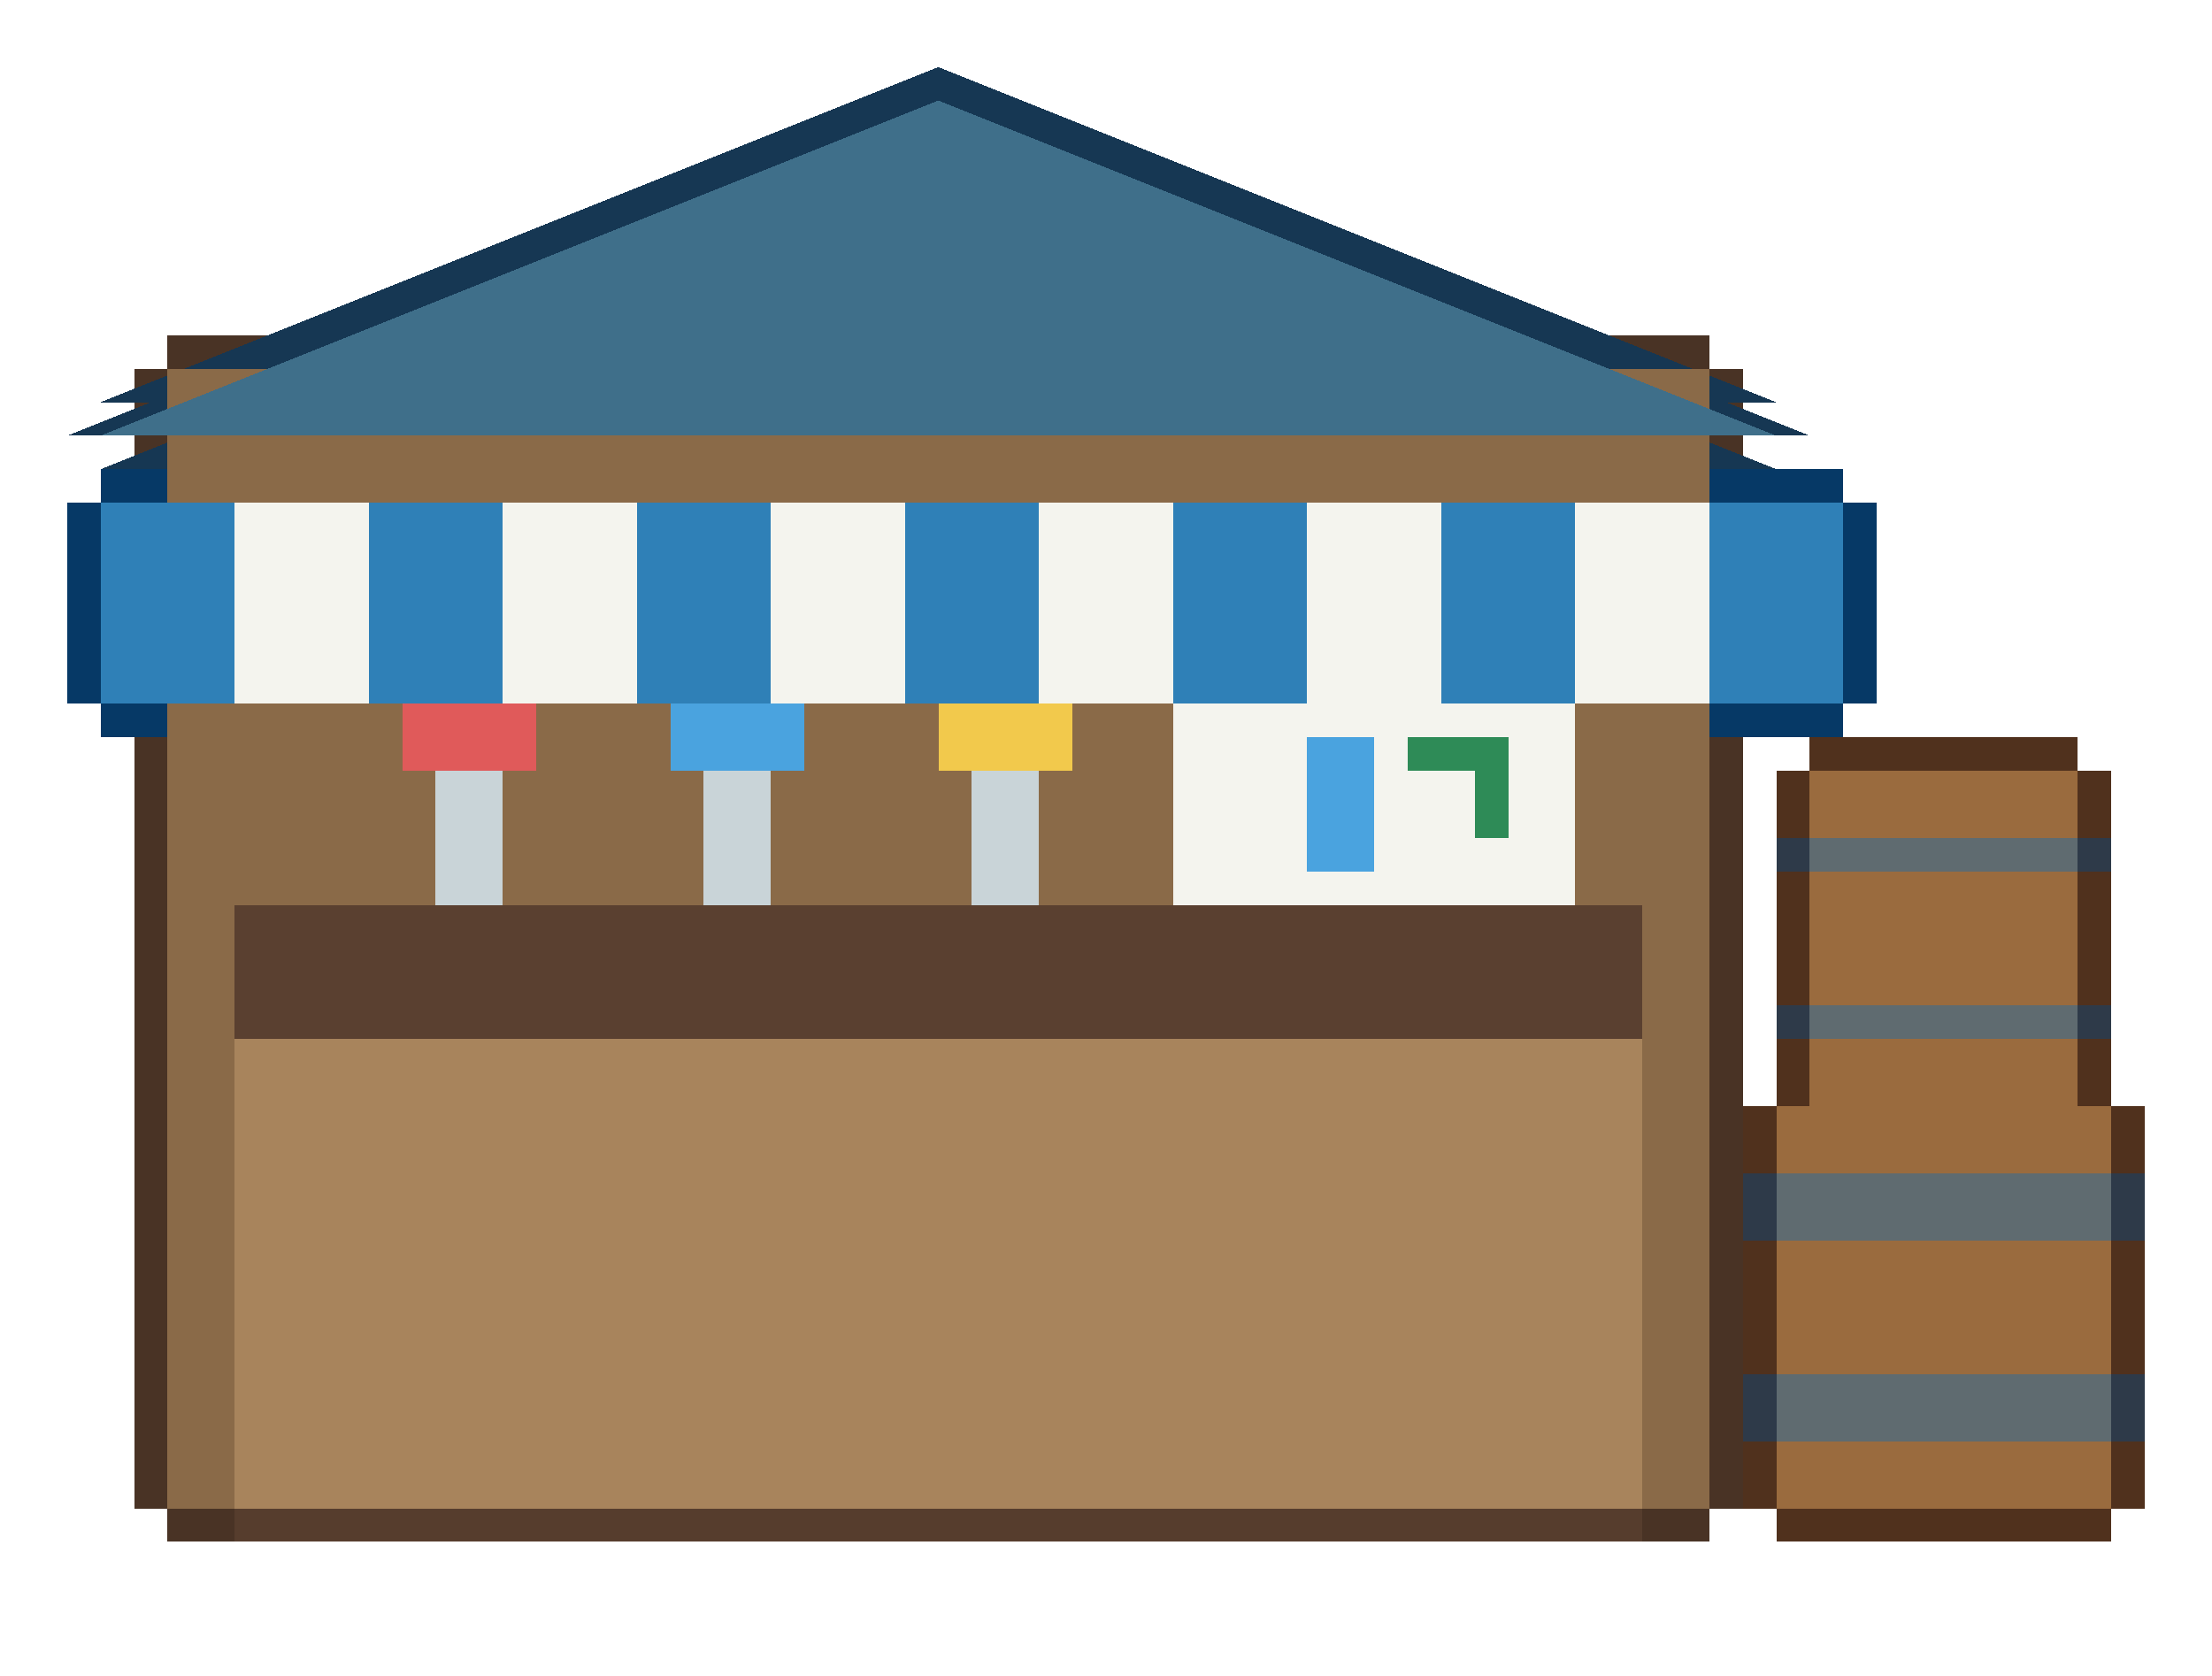
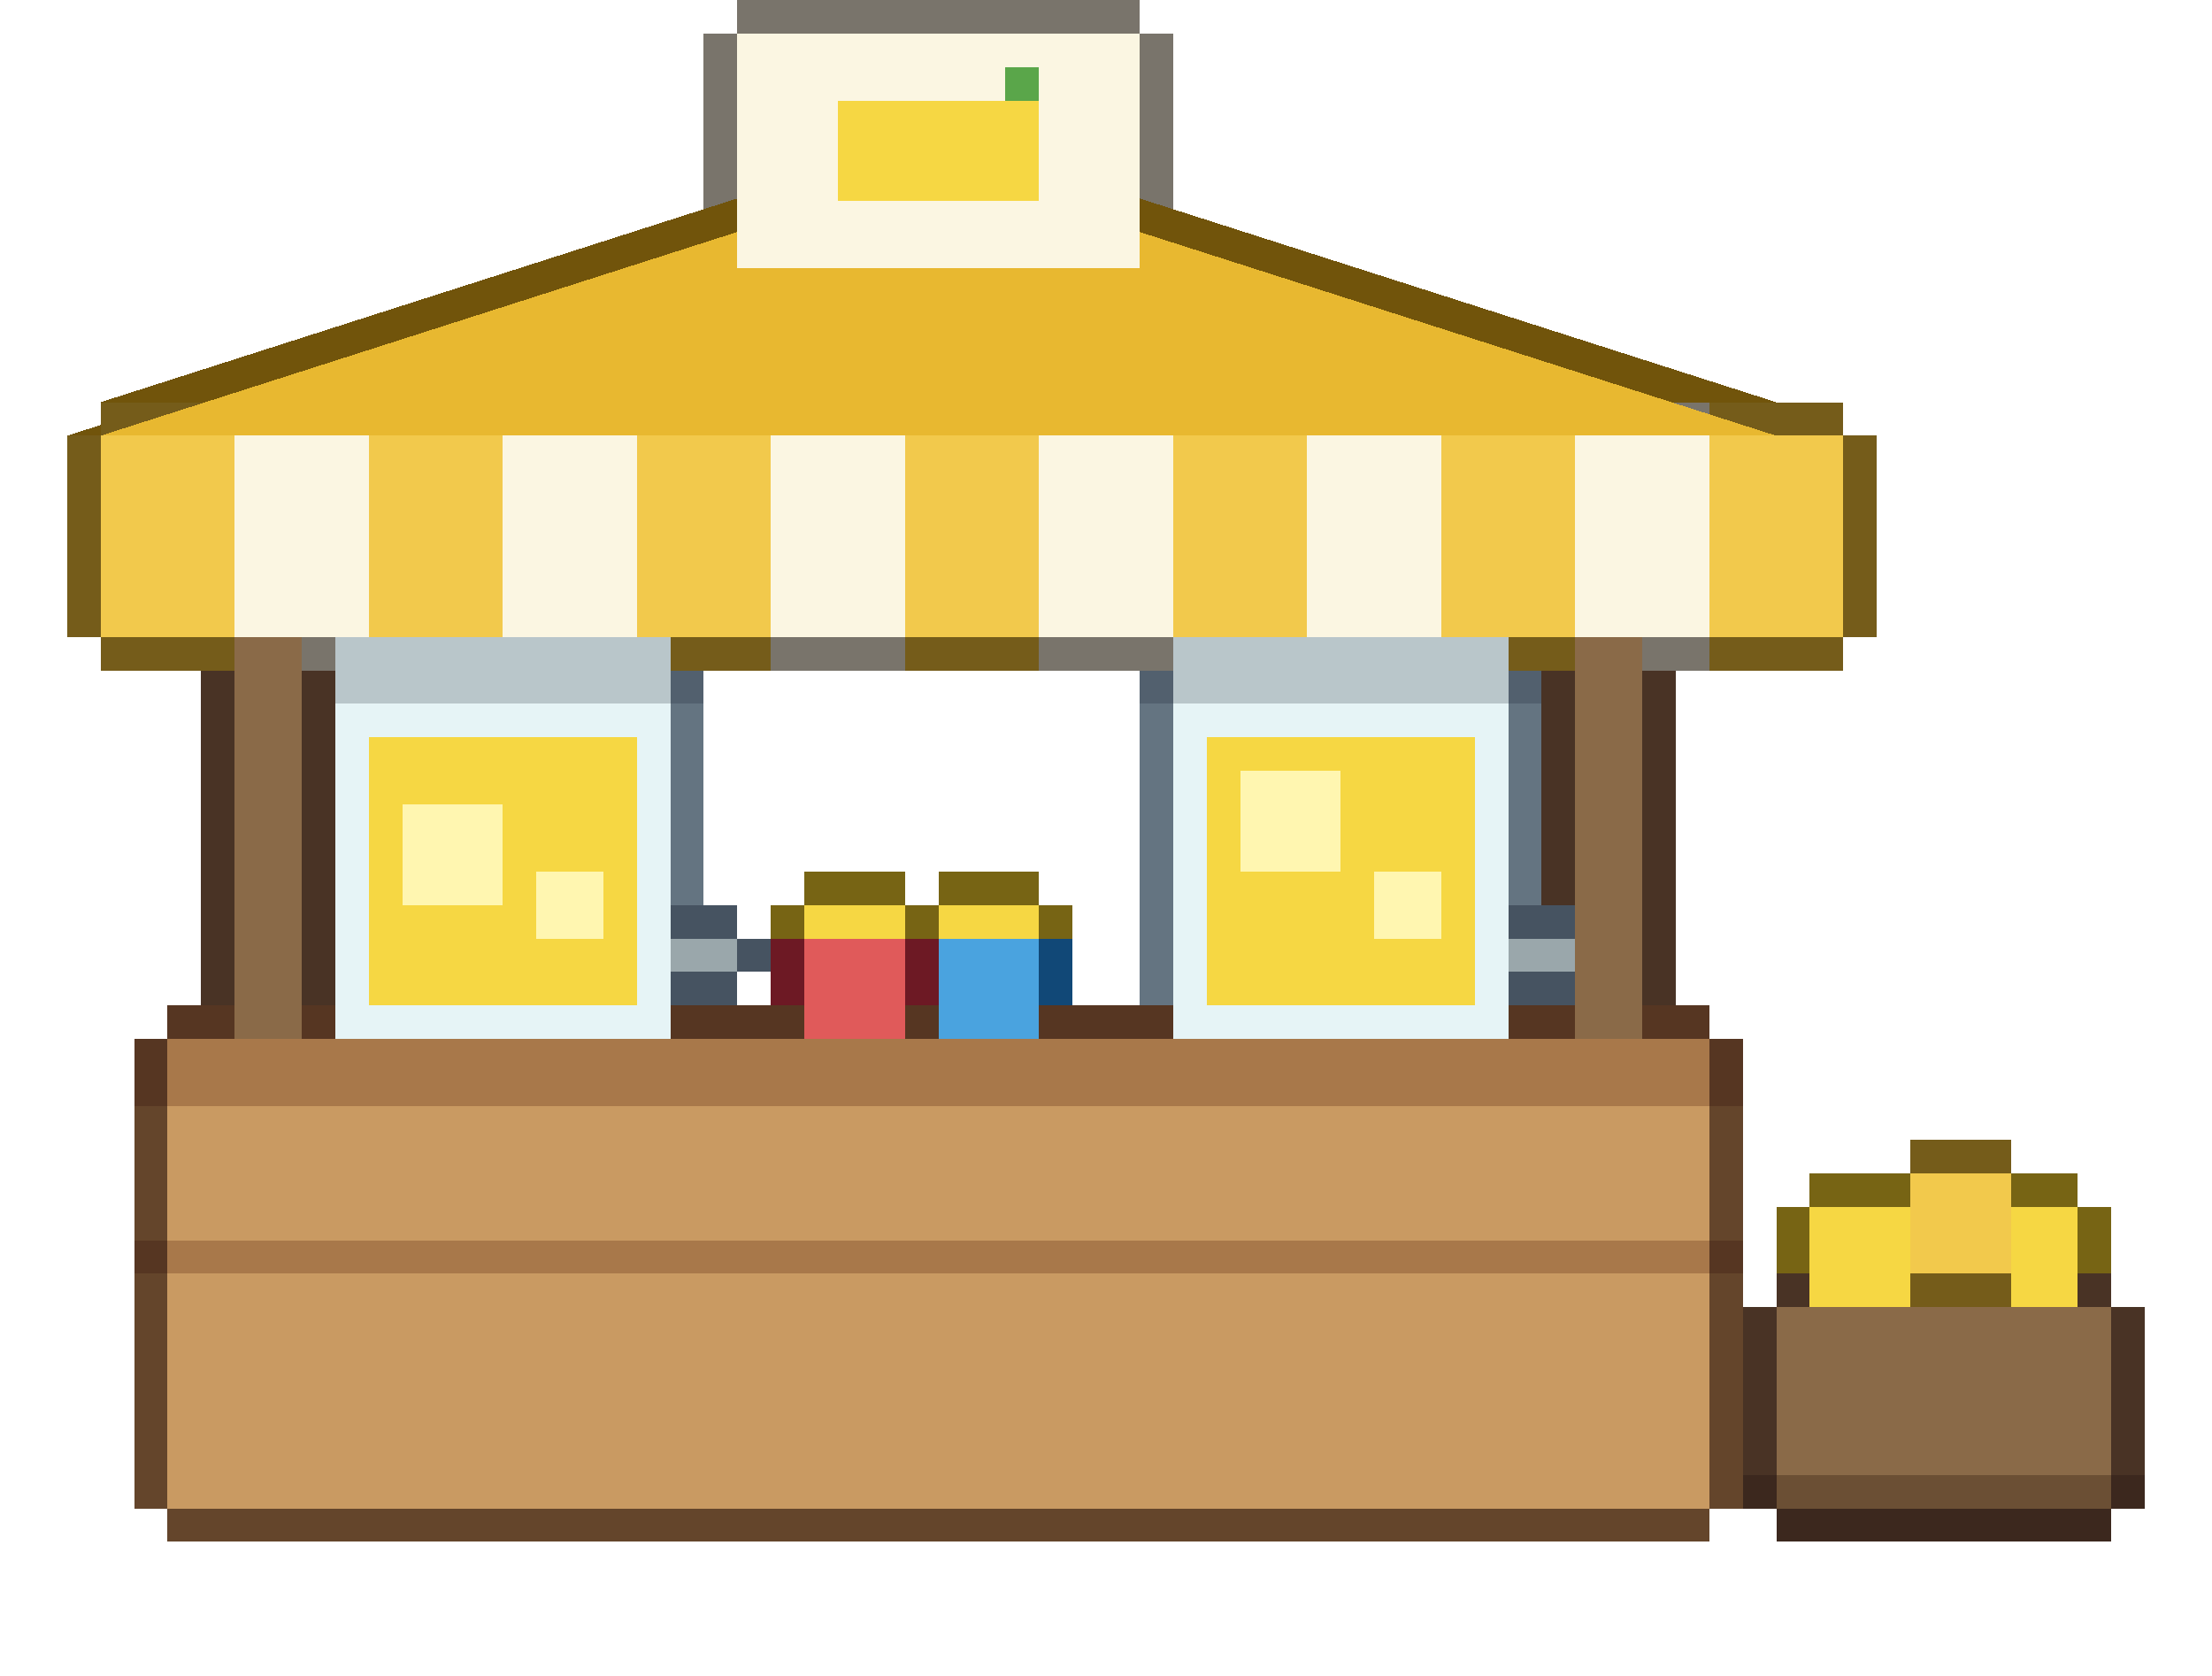
<svg xmlns="http://www.w3.org/2000/svg" width="66" height="50" viewBox="-1 -1 66 50" shape-rendering="crispEdges">
  <g id="outline">
    <g transform="translate(-1 0)">
-       <g id="art">
-         <rect x="4" y="10" width="46" height="34" fill="#493325" />
-         <polygon points="2,12 27,2 52,12" fill="#163753" />
-         <rect x="2" y="14" width="4" height="6" fill="#063966" />
-         <rect x="6" y="14" width="4" height="6" fill="#767673" />
-         <rect x="10" y="14" width="4" height="6" fill="#063966" />
-         <rect x="14" y="14" width="4" height="6" fill="#767673" />
-         <rect x="18" y="14" width="4" height="6" fill="#063966" />
-         <rect x="22" y="14" width="4" height="6" fill="#767673" />
-         <rect x="26" y="14" width="4" height="6" fill="#063966" />
-         <rect x="30" y="14" width="4" height="6" fill="#767673" />
-         <rect x="34" y="14" width="4" height="6" fill="#063966" />
-         <rect x="38" y="14" width="4" height="6" fill="#767673" />
-         <rect x="42" y="14" width="4" height="6" fill="#063966" />
-         <rect x="46" y="14" width="4" height="6" fill="#767673" />
-         <rect x="50" y="14" width="4" height="6" fill="#063966" />
-         <rect x="6" y="26" width="42" height="4" fill="#35211f" />
-         <rect x="6" y="30" width="42" height="14" fill="#563d2d" />
-         <rect x="12" y="20" width="2" height="6" fill="#596674" />
-         <rect x="20" y="20" width="2" height="6" fill="#596674" />
-         <rect x="28" y="20" width="2" height="6" fill="#596674" />
-         <rect x="11" y="20" width="4" height="2" fill="#6d1924" />
-         <rect x="19" y="20" width="4" height="2" fill="#114877" />
-         <rect x="27" y="20" width="4" height="2" fill="#755c1a" />
-         <rect x="34" y="20" width="12" height="6" fill="#767673" />
-         <rect x="38" y="21" width="2" height="4" fill="#114877" />
-         <rect x="41" y="21" width="3" height="1" fill="#0b4a31" />
-         <rect x="43" y="22" width="1" height="2" fill="#0b4a31" />
-         <rect x="52" y="32" width="10" height="12" fill="#50311d" />
-         <rect x="52" y="34" width="10" height="2" fill="#2e3a49" />
-         <rect x="52" y="40" width="10" height="2" fill="#2e3a49" />
-         <rect x="53" y="22" width="8" height="10" fill="#50311d" />
-         <rect x="53" y="24" width="8" height="1" fill="#2e3a49" />
-         <rect x="53" y="29" width="8" height="1" fill="#2e3a49" />
-       </g>
+       <rect x="6" y="18" width="2" height="26" fill="#493325" />
+       <rect x="46" y="18" width="2" height="26" fill="#493325" />
+       <polygon points="2,12 27,4 52,12" fill="#71540b" />
+       <rect x="2" y="12" width="4" height="6" fill="#755c1a" />
+       <rect x="6" y="12" width="4" height="6" fill="#79746b" />
+       <rect x="10" y="12" width="4" height="6" fill="#755c1a" />
+       <rect x="14" y="12" width="4" height="6" fill="#79746b" />
+       <rect x="18" y="12" width="4" height="6" fill="#755c1a" />
+       <rect x="22" y="12" width="4" height="6" fill="#79746b" />
+       <rect x="26" y="12" width="4" height="6" fill="#755c1a" />
+       <rect x="30" y="12" width="4" height="6" fill="#79746b" />
+       <rect x="34" y="12" width="4" height="6" fill="#755c1a" />
+       <rect x="38" y="12" width="4" height="6" fill="#79746b" />
+       <rect x="42" y="12" width="4" height="6" fill="#755c1a" />
+       <rect x="46" y="12" width="4" height="6" fill="#79746b" />
+       <rect x="50" y="12" width="4" height="6" fill="#755c1a" />
+       <rect x="21" y="0" width="12" height="7" fill="#79746b" />
+       <rect x="24" y="2" width="6" height="3" fill="#776414" />
+       <rect x="29" y="1" width="1" height="1" fill="#235522" />
+       <rect x="4" y="30" width="46" height="14" fill="#64452b" />
+       <rect x="4" y="30" width="46" height="2" fill="#563622" />
+       <rect x="4" y="36" width="46" height="1" fill="#563622" />
+       <rect x="9" y="19" width="10" height="11" fill="#647481" />
+       <rect x="10" y="21" width="8" height="8" fill="#776414" />
+       <rect x="9" y="18" width="10" height="2" fill="#52606e" />
+       <rect x="11" y="23" width="3" height="3" fill="#7a744f" />
+       <rect x="15" y="25" width="2" height="2" fill="#7a744f" />
+       <rect x="19" y="27" width="2" height="1" fill="#465361" />
+       <rect x="34" y="19" width="10" height="11" fill="#647481" />
+       <rect x="35" y="21" width="8" height="8" fill="#776414" />
+       <rect x="34" y="18" width="10" height="2" fill="#52606e" />
+       <rect x="36" y="22" width="3" height="3" fill="#7a744f" />
+       <rect x="40" y="25" width="2" height="2" fill="#7a744f" />
+       <rect x="44" y="27" width="2" height="1" fill="#465361" />
+       <rect x="23" y="26" width="3" height="4" fill="#6d1924" />
+       <rect x="27" y="26" width="3" height="4" fill="#114877" />
+       <rect x="23" y="26" width="3" height="1" fill="#776414" />
+       <rect x="27" y="26" width="3" height="1" fill="#776414" />
+       <rect x="52" y="38" width="10" height="5" fill="#493325" />
+       <rect x="53" y="35" width="3" height="3" fill="#776414" />
+       <rect x="56" y="34" width="3" height="3" fill="#755c1a" />
+       <rect x="59" y="35" width="2" height="3" fill="#776414" />
+       <rect x="52" y="43" width="10" height="1" fill="#3c281e" />
    </g>
    <g transform="translate(1 0)">
-       <g id="art">
-         <rect x="4" y="10" width="46" height="34" fill="#493325" />
-         <polygon points="2,12 27,2 52,12" fill="#163753" />
-         <rect x="2" y="14" width="4" height="6" fill="#063966" />
-         <rect x="6" y="14" width="4" height="6" fill="#767673" />
-         <rect x="10" y="14" width="4" height="6" fill="#063966" />
-         <rect x="14" y="14" width="4" height="6" fill="#767673" />
-         <rect x="18" y="14" width="4" height="6" fill="#063966" />
-         <rect x="22" y="14" width="4" height="6" fill="#767673" />
-         <rect x="26" y="14" width="4" height="6" fill="#063966" />
-         <rect x="30" y="14" width="4" height="6" fill="#767673" />
-         <rect x="34" y="14" width="4" height="6" fill="#063966" />
-         <rect x="38" y="14" width="4" height="6" fill="#767673" />
-         <rect x="42" y="14" width="4" height="6" fill="#063966" />
-         <rect x="46" y="14" width="4" height="6" fill="#767673" />
-         <rect x="50" y="14" width="4" height="6" fill="#063966" />
-         <rect x="6" y="26" width="42" height="4" fill="#35211f" />
-         <rect x="6" y="30" width="42" height="14" fill="#563d2d" />
-         <rect x="12" y="20" width="2" height="6" fill="#596674" />
-         <rect x="20" y="20" width="2" height="6" fill="#596674" />
-         <rect x="28" y="20" width="2" height="6" fill="#596674" />
-         <rect x="11" y="20" width="4" height="2" fill="#6d1924" />
-         <rect x="19" y="20" width="4" height="2" fill="#114877" />
-         <rect x="27" y="20" width="4" height="2" fill="#755c1a" />
-         <rect x="34" y="20" width="12" height="6" fill="#767673" />
-         <rect x="38" y="21" width="2" height="4" fill="#114877" />
-         <rect x="41" y="21" width="3" height="1" fill="#0b4a31" />
-         <rect x="43" y="22" width="1" height="2" fill="#0b4a31" />
-         <rect x="52" y="32" width="10" height="12" fill="#50311d" />
-         <rect x="52" y="34" width="10" height="2" fill="#2e3a49" />
-         <rect x="52" y="40" width="10" height="2" fill="#2e3a49" />
-         <rect x="53" y="22" width="8" height="10" fill="#50311d" />
-         <rect x="53" y="24" width="8" height="1" fill="#2e3a49" />
-         <rect x="53" y="29" width="8" height="1" fill="#2e3a49" />
-       </g>
+       <rect x="6" y="18" width="2" height="26" fill="#493325" />
+       <rect x="46" y="18" width="2" height="26" fill="#493325" />
+       <polygon points="2,12 27,4 52,12" fill="#71540b" />
+       <rect x="2" y="12" width="4" height="6" fill="#755c1a" />
+       <rect x="6" y="12" width="4" height="6" fill="#79746b" />
+       <rect x="10" y="12" width="4" height="6" fill="#755c1a" />
+       <rect x="14" y="12" width="4" height="6" fill="#79746b" />
+       <rect x="18" y="12" width="4" height="6" fill="#755c1a" />
+       <rect x="22" y="12" width="4" height="6" fill="#79746b" />
+       <rect x="26" y="12" width="4" height="6" fill="#755c1a" />
+       <rect x="30" y="12" width="4" height="6" fill="#79746b" />
+       <rect x="34" y="12" width="4" height="6" fill="#755c1a" />
+       <rect x="38" y="12" width="4" height="6" fill="#79746b" />
+       <rect x="42" y="12" width="4" height="6" fill="#755c1a" />
+       <rect x="46" y="12" width="4" height="6" fill="#79746b" />
+       <rect x="50" y="12" width="4" height="6" fill="#755c1a" />
+       <rect x="21" y="0" width="12" height="7" fill="#79746b" />
+       <rect x="24" y="2" width="6" height="3" fill="#776414" />
+       <rect x="29" y="1" width="1" height="1" fill="#235522" />
+       <rect x="4" y="30" width="46" height="14" fill="#64452b" />
+       <rect x="4" y="30" width="46" height="2" fill="#563622" />
+       <rect x="4" y="36" width="46" height="1" fill="#563622" />
+       <rect x="9" y="19" width="10" height="11" fill="#647481" />
+       <rect x="10" y="21" width="8" height="8" fill="#776414" />
+       <rect x="9" y="18" width="10" height="2" fill="#52606e" />
+       <rect x="11" y="23" width="3" height="3" fill="#7a744f" />
+       <rect x="15" y="25" width="2" height="2" fill="#7a744f" />
+       <rect x="19" y="27" width="2" height="1" fill="#465361" />
+       <rect x="34" y="19" width="10" height="11" fill="#647481" />
+       <rect x="35" y="21" width="8" height="8" fill="#776414" />
+       <rect x="34" y="18" width="10" height="2" fill="#52606e" />
+       <rect x="36" y="22" width="3" height="3" fill="#7a744f" />
+       <rect x="40" y="25" width="2" height="2" fill="#7a744f" />
+       <rect x="44" y="27" width="2" height="1" fill="#465361" />
+       <rect x="23" y="26" width="3" height="4" fill="#6d1924" />
+       <rect x="27" y="26" width="3" height="4" fill="#114877" />
+       <rect x="23" y="26" width="3" height="1" fill="#776414" />
+       <rect x="27" y="26" width="3" height="1" fill="#776414" />
+       <rect x="52" y="38" width="10" height="5" fill="#493325" />
+       <rect x="53" y="35" width="3" height="3" fill="#776414" />
+       <rect x="56" y="34" width="3" height="3" fill="#755c1a" />
+       <rect x="59" y="35" width="2" height="3" fill="#776414" />
+       <rect x="52" y="43" width="10" height="1" fill="#3c281e" />
    </g>
    <g transform="translate(0 -1)">
-       <g id="art">
-         <rect x="4" y="10" width="46" height="34" fill="#493325" />
-         <polygon points="2,12 27,2 52,12" fill="#163753" />
-         <rect x="2" y="14" width="4" height="6" fill="#063966" />
-         <rect x="6" y="14" width="4" height="6" fill="#767673" />
-         <rect x="10" y="14" width="4" height="6" fill="#063966" />
-         <rect x="14" y="14" width="4" height="6" fill="#767673" />
-         <rect x="18" y="14" width="4" height="6" fill="#063966" />
-         <rect x="22" y="14" width="4" height="6" fill="#767673" />
-         <rect x="26" y="14" width="4" height="6" fill="#063966" />
-         <rect x="30" y="14" width="4" height="6" fill="#767673" />
-         <rect x="34" y="14" width="4" height="6" fill="#063966" />
-         <rect x="38" y="14" width="4" height="6" fill="#767673" />
-         <rect x="42" y="14" width="4" height="6" fill="#063966" />
-         <rect x="46" y="14" width="4" height="6" fill="#767673" />
-         <rect x="50" y="14" width="4" height="6" fill="#063966" />
-         <rect x="6" y="26" width="42" height="4" fill="#35211f" />
-         <rect x="6" y="30" width="42" height="14" fill="#563d2d" />
-         <rect x="12" y="20" width="2" height="6" fill="#596674" />
-         <rect x="20" y="20" width="2" height="6" fill="#596674" />
-         <rect x="28" y="20" width="2" height="6" fill="#596674" />
-         <rect x="11" y="20" width="4" height="2" fill="#6d1924" />
-         <rect x="19" y="20" width="4" height="2" fill="#114877" />
-         <rect x="27" y="20" width="4" height="2" fill="#755c1a" />
-         <rect x="34" y="20" width="12" height="6" fill="#767673" />
-         <rect x="38" y="21" width="2" height="4" fill="#114877" />
-         <rect x="41" y="21" width="3" height="1" fill="#0b4a31" />
-         <rect x="43" y="22" width="1" height="2" fill="#0b4a31" />
-         <rect x="52" y="32" width="10" height="12" fill="#50311d" />
-         <rect x="52" y="34" width="10" height="2" fill="#2e3a49" />
-         <rect x="52" y="40" width="10" height="2" fill="#2e3a49" />
-         <rect x="53" y="22" width="8" height="10" fill="#50311d" />
-         <rect x="53" y="24" width="8" height="1" fill="#2e3a49" />
-         <rect x="53" y="29" width="8" height="1" fill="#2e3a49" />
-       </g>
+       <rect x="6" y="18" width="2" height="26" fill="#493325" />
+       <rect x="46" y="18" width="2" height="26" fill="#493325" />
+       <polygon points="2,12 27,4 52,12" fill="#71540b" />
+       <rect x="2" y="12" width="4" height="6" fill="#755c1a" />
+       <rect x="6" y="12" width="4" height="6" fill="#79746b" />
+       <rect x="10" y="12" width="4" height="6" fill="#755c1a" />
+       <rect x="14" y="12" width="4" height="6" fill="#79746b" />
+       <rect x="18" y="12" width="4" height="6" fill="#755c1a" />
+       <rect x="22" y="12" width="4" height="6" fill="#79746b" />
+       <rect x="26" y="12" width="4" height="6" fill="#755c1a" />
+       <rect x="30" y="12" width="4" height="6" fill="#79746b" />
+       <rect x="34" y="12" width="4" height="6" fill="#755c1a" />
+       <rect x="38" y="12" width="4" height="6" fill="#79746b" />
+       <rect x="42" y="12" width="4" height="6" fill="#755c1a" />
+       <rect x="46" y="12" width="4" height="6" fill="#79746b" />
+       <rect x="50" y="12" width="4" height="6" fill="#755c1a" />
+       <rect x="21" y="0" width="12" height="7" fill="#79746b" />
+       <rect x="24" y="2" width="6" height="3" fill="#776414" />
+       <rect x="29" y="1" width="1" height="1" fill="#235522" />
+       <rect x="4" y="30" width="46" height="14" fill="#64452b" />
+       <rect x="4" y="30" width="46" height="2" fill="#563622" />
+       <rect x="4" y="36" width="46" height="1" fill="#563622" />
+       <rect x="9" y="19" width="10" height="11" fill="#647481" />
+       <rect x="10" y="21" width="8" height="8" fill="#776414" />
+       <rect x="9" y="18" width="10" height="2" fill="#52606e" />
+       <rect x="11" y="23" width="3" height="3" fill="#7a744f" />
+       <rect x="15" y="25" width="2" height="2" fill="#7a744f" />
+       <rect x="19" y="27" width="2" height="1" fill="#465361" />
+       <rect x="34" y="19" width="10" height="11" fill="#647481" />
+       <rect x="35" y="21" width="8" height="8" fill="#776414" />
+       <rect x="34" y="18" width="10" height="2" fill="#52606e" />
+       <rect x="36" y="22" width="3" height="3" fill="#7a744f" />
+       <rect x="40" y="25" width="2" height="2" fill="#7a744f" />
+       <rect x="44" y="27" width="2" height="1" fill="#465361" />
+       <rect x="23" y="26" width="3" height="4" fill="#6d1924" />
+       <rect x="27" y="26" width="3" height="4" fill="#114877" />
+       <rect x="23" y="26" width="3" height="1" fill="#776414" />
+       <rect x="27" y="26" width="3" height="1" fill="#776414" />
+       <rect x="52" y="38" width="10" height="5" fill="#493325" />
+       <rect x="53" y="35" width="3" height="3" fill="#776414" />
+       <rect x="56" y="34" width="3" height="3" fill="#755c1a" />
+       <rect x="59" y="35" width="2" height="3" fill="#776414" />
+       <rect x="52" y="43" width="10" height="1" fill="#3c281e" />
    </g>
    <g transform="translate(0 1)">
-       <g id="art">
-         <rect x="4" y="10" width="46" height="34" fill="#493325" />
-         <polygon points="2,12 27,2 52,12" fill="#163753" />
-         <rect x="2" y="14" width="4" height="6" fill="#063966" />
-         <rect x="6" y="14" width="4" height="6" fill="#767673" />
-         <rect x="10" y="14" width="4" height="6" fill="#063966" />
-         <rect x="14" y="14" width="4" height="6" fill="#767673" />
-         <rect x="18" y="14" width="4" height="6" fill="#063966" />
-         <rect x="22" y="14" width="4" height="6" fill="#767673" />
-         <rect x="26" y="14" width="4" height="6" fill="#063966" />
-         <rect x="30" y="14" width="4" height="6" fill="#767673" />
-         <rect x="34" y="14" width="4" height="6" fill="#063966" />
-         <rect x="38" y="14" width="4" height="6" fill="#767673" />
-         <rect x="42" y="14" width="4" height="6" fill="#063966" />
-         <rect x="46" y="14" width="4" height="6" fill="#767673" />
-         <rect x="50" y="14" width="4" height="6" fill="#063966" />
-         <rect x="6" y="26" width="42" height="4" fill="#35211f" />
-         <rect x="6" y="30" width="42" height="14" fill="#563d2d" />
-         <rect x="12" y="20" width="2" height="6" fill="#596674" />
-         <rect x="20" y="20" width="2" height="6" fill="#596674" />
-         <rect x="28" y="20" width="2" height="6" fill="#596674" />
-         <rect x="11" y="20" width="4" height="2" fill="#6d1924" />
-         <rect x="19" y="20" width="4" height="2" fill="#114877" />
-         <rect x="27" y="20" width="4" height="2" fill="#755c1a" />
-         <rect x="34" y="20" width="12" height="6" fill="#767673" />
-         <rect x="38" y="21" width="2" height="4" fill="#114877" />
-         <rect x="41" y="21" width="3" height="1" fill="#0b4a31" />
-         <rect x="43" y="22" width="1" height="2" fill="#0b4a31" />
-         <rect x="52" y="32" width="10" height="12" fill="#50311d" />
-         <rect x="52" y="34" width="10" height="2" fill="#2e3a49" />
-         <rect x="52" y="40" width="10" height="2" fill="#2e3a49" />
-         <rect x="53" y="22" width="8" height="10" fill="#50311d" />
-         <rect x="53" y="24" width="8" height="1" fill="#2e3a49" />
-         <rect x="53" y="29" width="8" height="1" fill="#2e3a49" />
-       </g>
+       <rect x="6" y="18" width="2" height="26" fill="#493325" />
+       <rect x="46" y="18" width="2" height="26" fill="#493325" />
+       <polygon points="2,12 27,4 52,12" fill="#71540b" />
+       <rect x="2" y="12" width="4" height="6" fill="#755c1a" />
+       <rect x="6" y="12" width="4" height="6" fill="#79746b" />
+       <rect x="10" y="12" width="4" height="6" fill="#755c1a" />
+       <rect x="14" y="12" width="4" height="6" fill="#79746b" />
+       <rect x="18" y="12" width="4" height="6" fill="#755c1a" />
+       <rect x="22" y="12" width="4" height="6" fill="#79746b" />
+       <rect x="26" y="12" width="4" height="6" fill="#755c1a" />
+       <rect x="30" y="12" width="4" height="6" fill="#79746b" />
+       <rect x="34" y="12" width="4" height="6" fill="#755c1a" />
+       <rect x="38" y="12" width="4" height="6" fill="#79746b" />
+       <rect x="42" y="12" width="4" height="6" fill="#755c1a" />
+       <rect x="46" y="12" width="4" height="6" fill="#79746b" />
+       <rect x="50" y="12" width="4" height="6" fill="#755c1a" />
+       <rect x="21" y="0" width="12" height="7" fill="#79746b" />
+       <rect x="24" y="2" width="6" height="3" fill="#776414" />
+       <rect x="29" y="1" width="1" height="1" fill="#235522" />
+       <rect x="4" y="30" width="46" height="14" fill="#64452b" />
+       <rect x="4" y="30" width="46" height="2" fill="#563622" />
+       <rect x="4" y="36" width="46" height="1" fill="#563622" />
+       <rect x="9" y="19" width="10" height="11" fill="#647481" />
+       <rect x="10" y="21" width="8" height="8" fill="#776414" />
+       <rect x="9" y="18" width="10" height="2" fill="#52606e" />
+       <rect x="11" y="23" width="3" height="3" fill="#7a744f" />
+       <rect x="15" y="25" width="2" height="2" fill="#7a744f" />
+       <rect x="19" y="27" width="2" height="1" fill="#465361" />
+       <rect x="34" y="19" width="10" height="11" fill="#647481" />
+       <rect x="35" y="21" width="8" height="8" fill="#776414" />
+       <rect x="34" y="18" width="10" height="2" fill="#52606e" />
+       <rect x="36" y="22" width="3" height="3" fill="#7a744f" />
+       <rect x="40" y="25" width="2" height="2" fill="#7a744f" />
+       <rect x="44" y="27" width="2" height="1" fill="#465361" />
+       <rect x="23" y="26" width="3" height="4" fill="#6d1924" />
+       <rect x="27" y="26" width="3" height="4" fill="#114877" />
+       <rect x="23" y="26" width="3" height="1" fill="#776414" />
+       <rect x="27" y="26" width="3" height="1" fill="#776414" />
+       <rect x="52" y="38" width="10" height="5" fill="#493325" />
+       <rect x="53" y="35" width="3" height="3" fill="#776414" />
+       <rect x="56" y="34" width="3" height="3" fill="#755c1a" />
+       <rect x="59" y="35" width="2" height="3" fill="#776414" />
+       <rect x="52" y="43" width="10" height="1" fill="#3c281e" />
    </g>
  </g>
  <g id="art" data-size="64 48" data-box="0 0 64 48">
-     <g id="art">
-       <rect x="4" y="10" width="46" height="34" fill="#8a6a48" />
-       <polygon points="2,12 27,2 52,12" fill="#3f6f8a" />
-       <rect x="2" y="14" width="4" height="6" fill="#2f80b7" />
-       <rect x="6" y="14" width="4" height="6" fill="#f4f4ee" />
-       <rect x="10" y="14" width="4" height="6" fill="#2f80b7" />
-       <rect x="14" y="14" width="4" height="6" fill="#f4f4ee" />
-       <rect x="18" y="14" width="4" height="6" fill="#2f80b7" />
-       <rect x="22" y="14" width="4" height="6" fill="#f4f4ee" />
-       <rect x="26" y="14" width="4" height="6" fill="#2f80b7" />
-       <rect x="30" y="14" width="4" height="6" fill="#f4f4ee" />
-       <rect x="34" y="14" width="4" height="6" fill="#2f80b7" />
-       <rect x="38" y="14" width="4" height="6" fill="#f4f4ee" />
-       <rect x="42" y="14" width="4" height="6" fill="#2f80b7" />
-       <rect x="46" y="14" width="4" height="6" fill="#f4f4ee" />
-       <rect x="50" y="14" width="4" height="6" fill="#2f80b7" />
-       <rect x="6" y="26" width="42" height="4" fill="#5a4030" />
-       <rect x="6" y="30" width="42" height="14" fill="#a8845c" />
-       <rect x="12" y="20" width="2" height="6" fill="#c9d4d8" />
-       <rect x="20" y="20" width="2" height="6" fill="#c9d4d8" />
-       <rect x="28" y="20" width="2" height="6" fill="#c9d4d8" />
-       <rect x="11" y="20" width="4" height="2" fill="#e05a5a" />
-       <rect x="19" y="20" width="4" height="2" fill="#4aa3df" />
-       <rect x="27" y="20" width="4" height="2" fill="#f2c94c" />
-       <rect x="34" y="20" width="12" height="6" fill="#f4f4ee" />
-       <rect x="38" y="21" width="2" height="4" fill="#4aa3df" />
-       <rect x="41" y="21" width="3" height="1" fill="#2e8b57" />
-       <rect x="43" y="22" width="1" height="2" fill="#2e8b57" />
-       <rect x="52" y="32" width="10" height="12" fill="#9a6b3e" />
-       <rect x="52" y="34" width="10" height="2" fill="#5f6b70" />
-       <rect x="52" y="40" width="10" height="2" fill="#5f6b70" />
-       <rect x="53" y="22" width="8" height="10" fill="#9a6b3e" />
-       <rect x="53" y="24" width="8" height="1" fill="#5f6b70" />
-       <rect x="53" y="29" width="8" height="1" fill="#5f6b70" />
-     </g>
+     <rect x="6" y="18" width="2" height="26" fill="#8a6a48" />
+     <rect x="46" y="18" width="2" height="26" fill="#8a6a48" />
+     <polygon points="2,12 27,4 52,12" fill="#e8b830" />
+     <rect x="2" y="12" width="4" height="6" fill="#f2c94c" />
+     <rect x="6" y="12" width="4" height="6" fill="#fbf6e2" />
+     <rect x="10" y="12" width="4" height="6" fill="#f2c94c" />
+     <rect x="14" y="12" width="4" height="6" fill="#fbf6e2" />
+     <rect x="18" y="12" width="4" height="6" fill="#f2c94c" />
+     <rect x="22" y="12" width="4" height="6" fill="#fbf6e2" />
+     <rect x="26" y="12" width="4" height="6" fill="#f2c94c" />
+     <rect x="30" y="12" width="4" height="6" fill="#fbf6e2" />
+     <rect x="34" y="12" width="4" height="6" fill="#f2c94c" />
+     <rect x="38" y="12" width="4" height="6" fill="#fbf6e2" />
+     <rect x="42" y="12" width="4" height="6" fill="#f2c94c" />
+     <rect x="46" y="12" width="4" height="6" fill="#fbf6e2" />
+     <rect x="50" y="12" width="4" height="6" fill="#f2c94c" />
+     <rect x="21" y="0" width="12" height="7" fill="#fbf6e2" />
+     <rect x="24" y="2" width="6" height="3" fill="#f6d743" />
+     <rect x="29" y="1" width="1" height="1" fill="#5aa64a" />
+     <rect x="4" y="30" width="46" height="14" fill="#c99a62" />
+     <rect x="4" y="30" width="46" height="2" fill="#a8784a" />
+     <rect x="4" y="36" width="46" height="1" fill="#a8784a" />
+     <rect x="9" y="19" width="10" height="11" fill="#e6f4f6" />
+     <rect x="10" y="21" width="8" height="8" fill="#f6d743" />
+     <rect x="9" y="18" width="10" height="2" fill="#b9c6ca" />
+     <rect x="11" y="23" width="3" height="3" fill="#fff6b0" />
+     <rect x="15" y="25" width="2" height="2" fill="#fff6b0" />
+     <rect x="19" y="27" width="2" height="1" fill="#9aa7ab" />
+     <rect x="34" y="19" width="10" height="11" fill="#e6f4f6" />
+     <rect x="35" y="21" width="8" height="8" fill="#f6d743" />
+     <rect x="34" y="18" width="10" height="2" fill="#b9c6ca" />
+     <rect x="36" y="22" width="3" height="3" fill="#fff6b0" />
+     <rect x="40" y="25" width="2" height="2" fill="#fff6b0" />
+     <rect x="44" y="27" width="2" height="1" fill="#9aa7ab" />
+     <rect x="23" y="26" width="3" height="4" fill="#e05a5a" />
+     <rect x="27" y="26" width="3" height="4" fill="#4aa3df" />
+     <rect x="23" y="26" width="3" height="1" fill="#f6d743" />
+     <rect x="27" y="26" width="3" height="1" fill="#f6d743" />
+     <rect x="52" y="38" width="10" height="5" fill="#8a6a48" />
+     <rect x="53" y="35" width="3" height="3" fill="#f6d743" />
+     <rect x="56" y="34" width="3" height="3" fill="#f2c94c" />
+     <rect x="59" y="35" width="2" height="3" fill="#f6d743" />
+     <rect x="52" y="43" width="10" height="1" fill="#6b4f34" />
  </g>
</svg>
